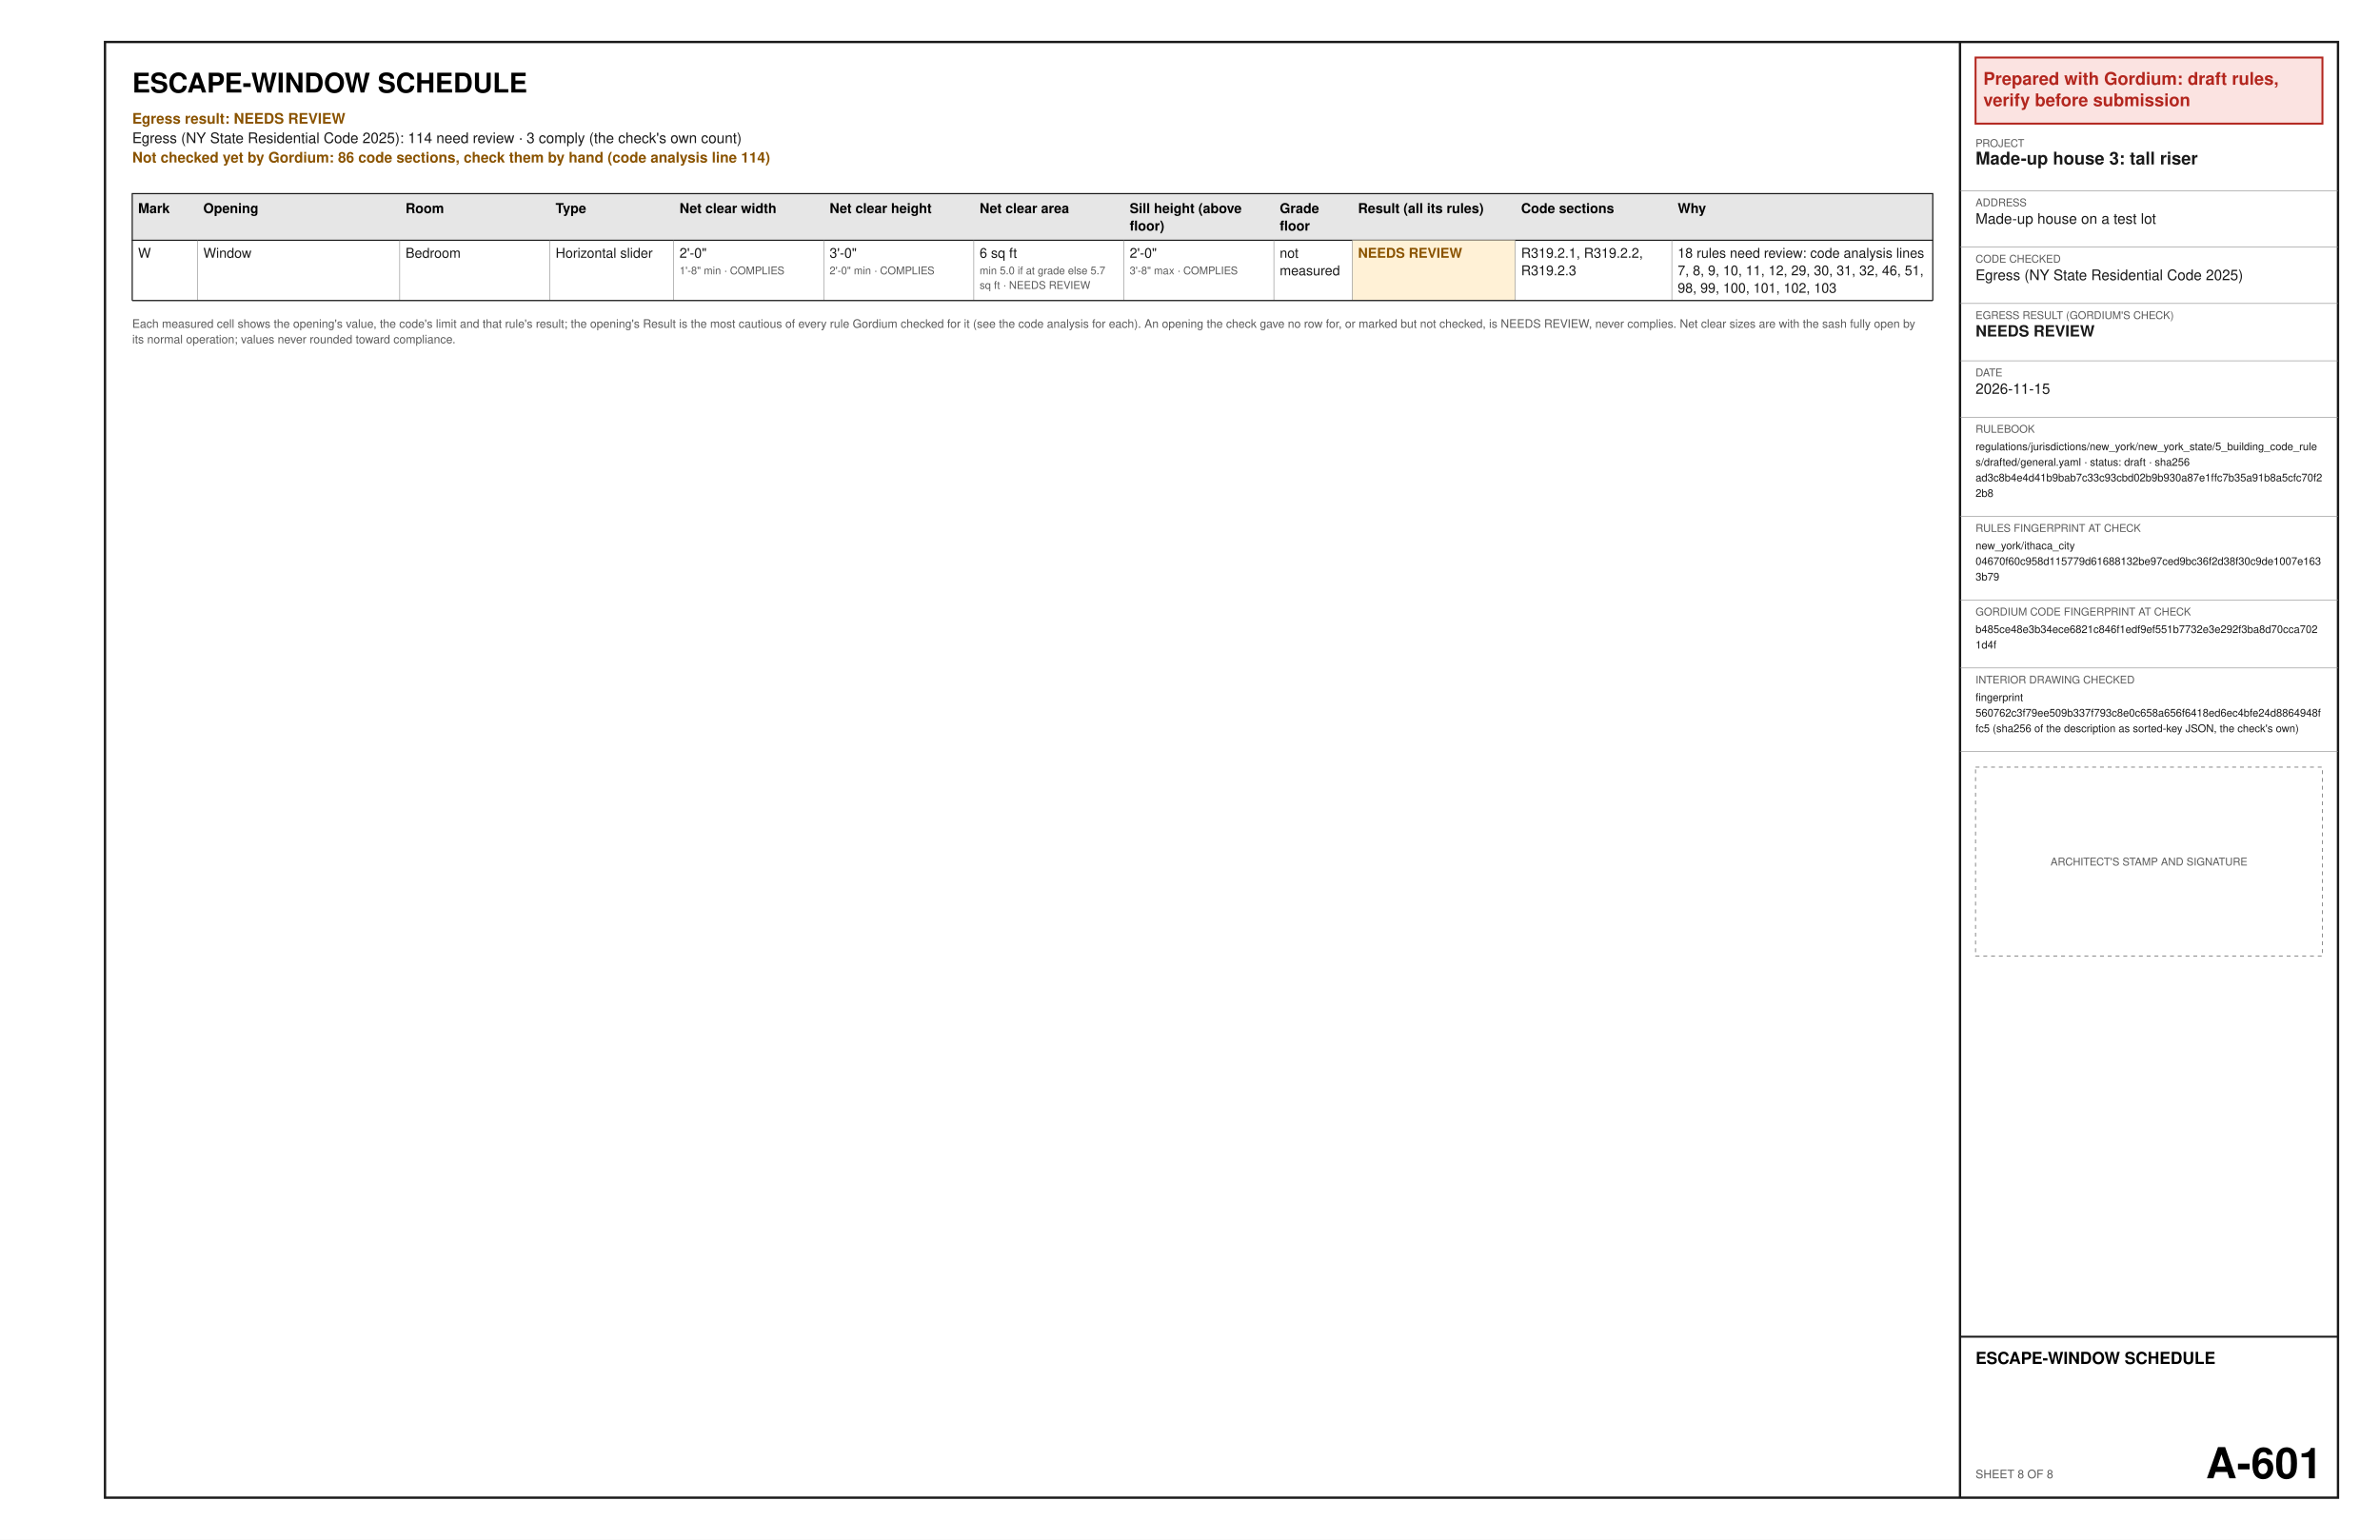
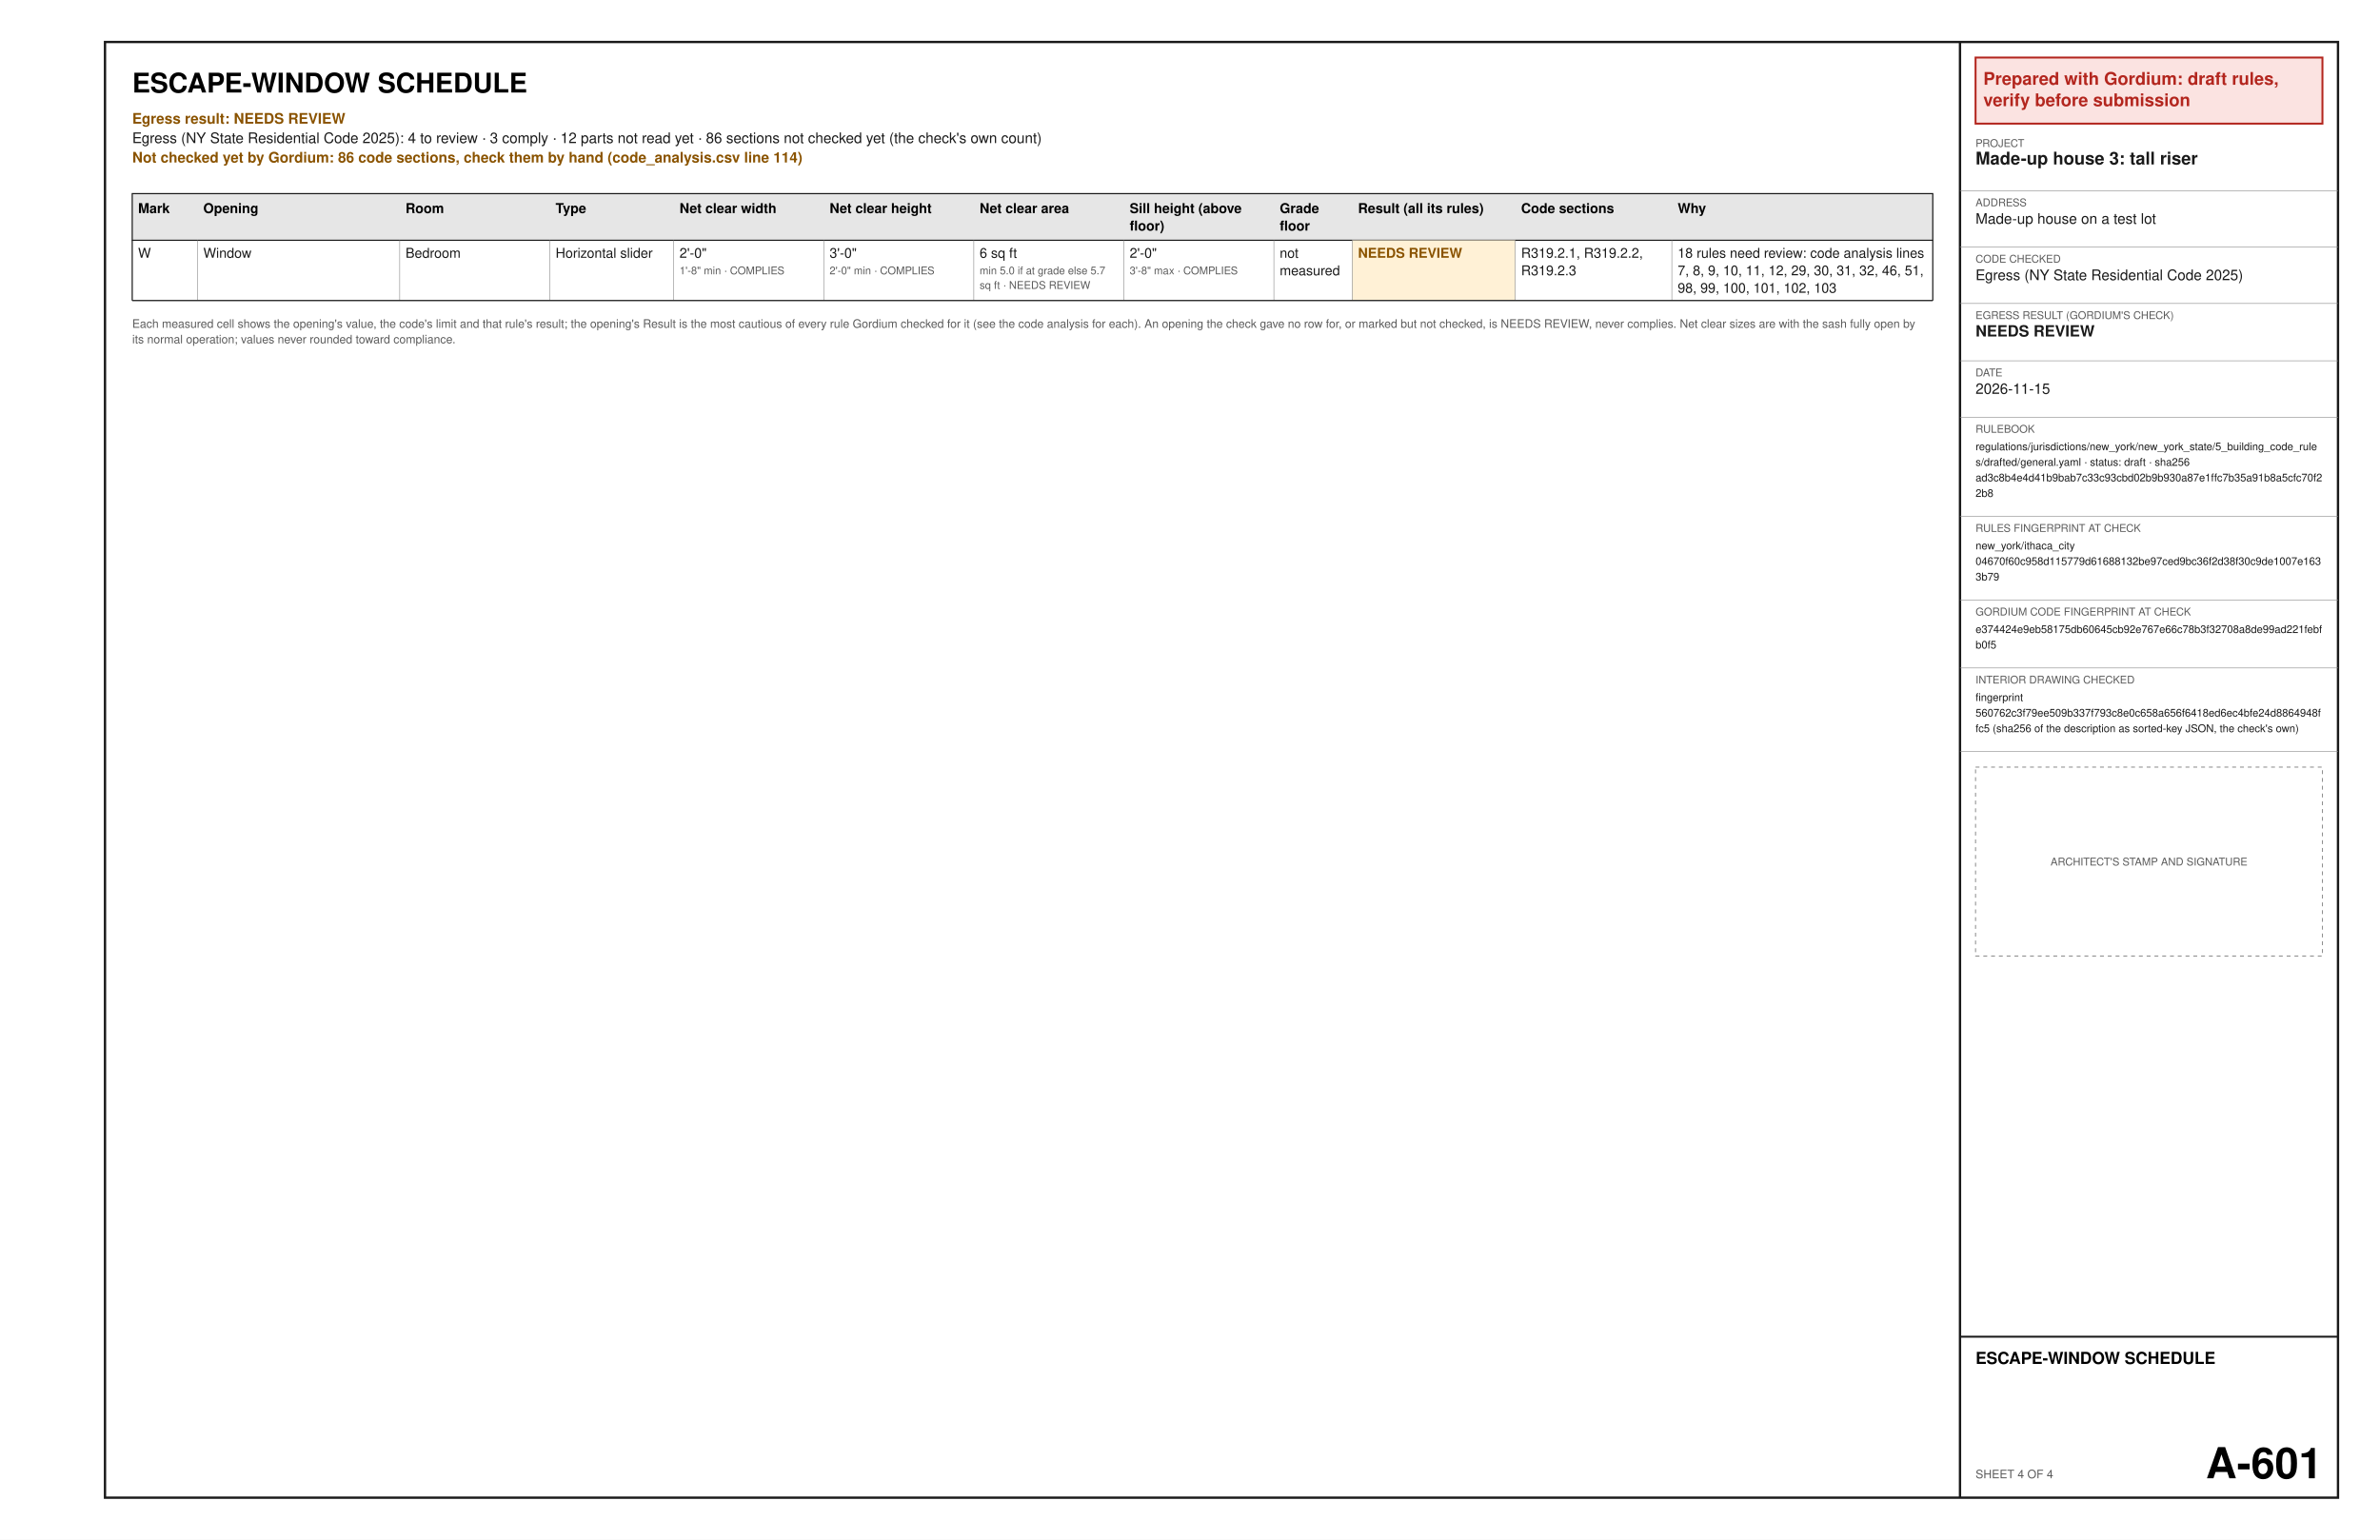
<svg xmlns="http://www.w3.org/2000/svg" width="17in" height="11in" viewBox="0 0 1224 792" font-family="Helvetica, Arial, sans-serif">
  <rect x="0" y="0" width="1224" height="792" fill="#ffffff" />
  <text x="68" y="47.6" font-size="14" font-weight="bold" text-anchor="start" fill="#000000" xml:space="preserve">ESCAPE-WINDOW SCHEDULE</text>
  <text x="68" y="63.6" font-size="7.5" font-weight="bold" text-anchor="start" fill="#8a5300" xml:space="preserve">Egress result: NEEDS REVIEW</text>
-   <text x="68" y="73.6" font-size="7.5" text-anchor="start" fill="#1a1a1a" xml:space="preserve">Egress (NY State Residential Code 2025): 114 need review · 3 comply (the check's own count)</text>
-   <text x="68" y="83.6" font-size="7.5" font-weight="bold" text-anchor="start" fill="#8a5300" xml:space="preserve">Not checked yet by Gordium: 86 code sections, check them by hand (code analysis line 114)</text>
+   <text x="68" y="73.6" font-size="7.5" text-anchor="start" fill="#1a1a1a" xml:space="preserve">Egress (NY State Residential Code 2025): 4 to review · 3 comply · 12 parts not read yet · 86 sections not checked yet (the check's own count)</text>
+   <text x="68" y="83.6" font-size="7.5" font-weight="bold" text-anchor="start" fill="#8a5300" xml:space="preserve">Not checked yet by Gordium: 86 code sections, check them by hand (code_analysis.csv line 114)</text>
  <polygon points="68,99.6 994,99.6 994,123.6 68,123.6" fill="#e6e6e6" stroke="#1a1a1a" stroke-width="0.6" />
  <text x="71" y="109.6" font-size="7" font-weight="bold" text-anchor="start" fill="#000000" xml:space="preserve">Mark</text>
  <text x="104.55" y="109.6" font-size="7" font-weight="bold" text-anchor="start" fill="#000000" xml:space="preserve">Opening</text>
  <text x="208.56" y="109.6" font-size="7" font-weight="bold" text-anchor="start" fill="#000000" xml:space="preserve">Room</text>
  <text x="285.72" y="109.6" font-size="7" font-weight="bold" text-anchor="start" fill="#000000" xml:space="preserve">Type</text>
  <text x="349.47" y="109.6" font-size="7" font-weight="bold" text-anchor="start" fill="#000000" xml:space="preserve">Net clear width</text>
  <text x="426.64" y="109.6" font-size="7" font-weight="bold" text-anchor="start" fill="#000000" xml:space="preserve">Net clear height</text>
  <text x="503.8" y="109.6" font-size="7" font-weight="bold" text-anchor="start" fill="#000000" xml:space="preserve">Net clear area</text>
  <text x="580.97" y="109.6" font-size="7" font-weight="bold" text-anchor="start" fill="#000000" xml:space="preserve">Sill height (above</text>
  <text x="580.97" y="118.6" font-size="7" font-weight="bold" text-anchor="start" fill="#000000" xml:space="preserve">floor)</text>
  <text x="658.14" y="109.6" font-size="7" font-weight="bold" text-anchor="start" fill="#000000" xml:space="preserve">Grade</text>
  <text x="658.14" y="118.6" font-size="7" font-weight="bold" text-anchor="start" fill="#000000" xml:space="preserve">floor</text>
  <text x="698.4" y="109.6" font-size="7" font-weight="bold" text-anchor="start" fill="#000000" xml:space="preserve">Result (all its rules)</text>
  <text x="782.28" y="109.6" font-size="7" font-weight="bold" text-anchor="start" fill="#000000" xml:space="preserve">Code sections</text>
  <text x="862.8" y="109.6" font-size="7" font-weight="bold" text-anchor="start" fill="#000000" xml:space="preserve">Why</text>
  <text x="71" y="132.6" font-size="7" text-anchor="start" fill="#1a1a1a" xml:space="preserve">W</text>
  <text x="104.55" y="132.6" font-size="7" text-anchor="start" fill="#1a1a1a" xml:space="preserve">Window</text>
  <text x="208.56" y="132.6" font-size="7" text-anchor="start" fill="#1a1a1a" xml:space="preserve">Bedroom</text>
  <text x="285.72" y="132.6" font-size="7" text-anchor="start" fill="#1a1a1a" xml:space="preserve">Horizontal slider</text>
  <text x="349.47" y="132.6" font-size="7" text-anchor="start" fill="#1a1a1a" xml:space="preserve">2'-0"</text>
  <text x="349.47" y="141.1" font-size="5.5" text-anchor="start" fill="#5a5a5a" xml:space="preserve">1'-8" min · COMPLIES</text>
  <text x="426.64" y="132.6" font-size="7" text-anchor="start" fill="#1a1a1a" xml:space="preserve">3'-0"</text>
  <text x="426.64" y="141.1" font-size="5.5" text-anchor="start" fill="#5a5a5a" xml:space="preserve">2'-0" min · COMPLIES</text>
  <text x="503.8" y="132.6" font-size="7" text-anchor="start" fill="#1a1a1a" xml:space="preserve">6 sq ft</text>
  <text x="503.8" y="141.1" font-size="5.5" text-anchor="start" fill="#5a5a5a" xml:space="preserve">min 5.0 if at grade else 5.7</text>
  <text x="503.8" y="148.6" font-size="5.5" text-anchor="start" fill="#5a5a5a" xml:space="preserve">sq ft · NEEDS REVIEW</text>
  <text x="580.97" y="132.6" font-size="7" text-anchor="start" fill="#1a1a1a" xml:space="preserve">2'-0"</text>
  <text x="580.97" y="141.1" font-size="5.5" text-anchor="start" fill="#5a5a5a" xml:space="preserve">3'-8" max · COMPLIES</text>
  <text x="658.14" y="132.6" font-size="7" text-anchor="start" fill="#1a1a1a" xml:space="preserve">not</text>
  <text x="658.14" y="141.6" font-size="7" text-anchor="start" fill="#1a1a1a" xml:space="preserve">measured</text>
  <polygon points="695.4,123.6 779.28,123.6 779.28,154.6 695.4,154.6" fill="#fff1d6" />
  <text x="698.4" y="132.6" font-size="7" font-weight="bold" text-anchor="start" fill="#8a5300" xml:space="preserve">NEEDS REVIEW</text>
  <text x="782.28" y="132.6" font-size="7" text-anchor="start" fill="#1a1a1a" xml:space="preserve">R319.2.1, R319.2.2,</text>
  <text x="782.28" y="141.6" font-size="7" text-anchor="start" fill="#1a1a1a" xml:space="preserve">R319.2.3</text>
  <text x="862.8" y="132.6" font-size="7" text-anchor="start" fill="#1a1a1a" xml:space="preserve">18 rules need review: code analysis lines</text>
  <text x="862.8" y="141.6" font-size="7" text-anchor="start" fill="#1a1a1a" xml:space="preserve">7, 8, 9, 10, 11, 12, 29, 30, 31, 32, 46, 51,</text>
  <text x="862.8" y="150.6" font-size="7" text-anchor="start" fill="#1a1a1a" xml:space="preserve">98, 99, 100, 101, 102, 103</text>
  <line x1="68" y1="154.6" x2="994" y2="154.6" stroke="#8c8c8c" stroke-width="0.3" />
  <line x1="101.55" y1="123.6" x2="101.55" y2="154.6" stroke="#8c8c8c" stroke-width="0.3" />
  <line x1="205.56" y1="123.6" x2="205.56" y2="154.6" stroke="#8c8c8c" stroke-width="0.3" />
  <line x1="282.72" y1="123.6" x2="282.72" y2="154.6" stroke="#8c8c8c" stroke-width="0.3" />
  <line x1="346.47" y1="123.6" x2="346.47" y2="154.6" stroke="#8c8c8c" stroke-width="0.3" />
  <line x1="423.64" y1="123.6" x2="423.64" y2="154.6" stroke="#8c8c8c" stroke-width="0.3" />
  <line x1="500.8" y1="123.6" x2="500.8" y2="154.6" stroke="#8c8c8c" stroke-width="0.3" />
  <line x1="577.97" y1="123.6" x2="577.97" y2="154.6" stroke="#8c8c8c" stroke-width="0.3" />
  <line x1="655.14" y1="123.6" x2="655.14" y2="154.6" stroke="#8c8c8c" stroke-width="0.3" />
  <line x1="695.4" y1="123.6" x2="695.4" y2="154.6" stroke="#8c8c8c" stroke-width="0.3" />
  <line x1="779.28" y1="123.6" x2="779.28" y2="154.6" stroke="#8c8c8c" stroke-width="0.3" />
  <line x1="859.8" y1="123.6" x2="859.8" y2="154.6" stroke="#8c8c8c" stroke-width="0.3" />
  <line x1="68" y1="123.6" x2="68" y2="154.6" stroke="#1a1a1a" stroke-width="0.6" />
  <line x1="994" y1="123.6" x2="994" y2="154.6" stroke="#1a1a1a" stroke-width="0.6" />
  <line x1="68" y1="154.6" x2="994" y2="154.6" stroke="#1a1a1a" stroke-width="0.6" />
  <text x="68" y="168.6" font-size="6" text-anchor="start" fill="#5a5a5a" xml:space="preserve">Each measured cell shows the opening's value, the code's limit and that rule's result; the opening's Result is the most cautious of every rule Gordium checked for it (see the code analysis for each). An opening the check gave no row for, or marked but not checked, is NEEDS REVIEW, never complies. Net clear sizes are with the sash fully open by</text>
  <text x="68" y="176.6" font-size="6" text-anchor="start" fill="#5a5a5a" xml:space="preserve">its normal operation; values never rounded toward compliance.</text>
  <polygon points="54,21.6 1202.4,21.6 1202.4,770.4 54,770.4" fill="none" stroke="#1a1a1a" stroke-width="1.2" />
  <line x1="1008" y1="21.6" x2="1008" y2="770.4" stroke="#1a1a1a" stroke-width="1.2" />
  <polygon points="1016,29.6 1194.4,29.6 1194.4,63.6 1016,63.6" fill="#fbe3e1" stroke="#b3261e" stroke-width="1" />
  <text x="1020" y="43.6" font-size="9" font-weight="bold" text-anchor="start" fill="#b3261e" xml:space="preserve">Prepared with Gordium: draft rules,</text>
  <text x="1020" y="54.6" font-size="9" font-weight="bold" text-anchor="start" fill="#b3261e" xml:space="preserve">verify before submission</text>
  <text x="1016" y="75.6" font-size="5.5" text-anchor="start" fill="#5a5a5a" xml:space="preserve">PROJECT</text>
  <text x="1016" y="84.6" font-size="9" font-weight="bold" text-anchor="start" fill="#1a1a1a" xml:space="preserve">Made-up house 3: tall riser</text>
  <line x1="1008" y1="98.1" x2="1202.4" y2="98.1" stroke="#8c8c8c" stroke-width="0.3" />
  <text x="1016" y="106.1" font-size="5.5" text-anchor="start" fill="#5a5a5a" xml:space="preserve">ADDRESS</text>
  <text x="1016" y="115.1" font-size="7.5" text-anchor="start" fill="#1a1a1a" xml:space="preserve">Made-up house on a test lot</text>
  <line x1="1008" y1="127.1" x2="1202.4" y2="127.1" stroke="#8c8c8c" stroke-width="0.3" />
  <text x="1016" y="135.1" font-size="5.5" text-anchor="start" fill="#5a5a5a" xml:space="preserve">CODE CHECKED</text>
  <text x="1016" y="144.1" font-size="7.5" text-anchor="start" fill="#1a1a1a" xml:space="preserve">Egress (NY State Residential Code 2025)</text>
  <line x1="1008" y1="156.1" x2="1202.4" y2="156.1" stroke="#8c8c8c" stroke-width="0.3" />
  <text x="1016" y="164.1" font-size="5.5" text-anchor="start" fill="#5a5a5a" xml:space="preserve">EGRESS RESULT (GORDIUM'S CHECK)</text>
  <text x="1016" y="173.1" font-size="8" font-weight="bold" text-anchor="start" fill="#1a1a1a" xml:space="preserve">NEEDS REVIEW</text>
  <line x1="1008" y1="185.6" x2="1202.4" y2="185.6" stroke="#8c8c8c" stroke-width="0.3" />
  <text x="1016" y="193.6" font-size="5.5" text-anchor="start" fill="#5a5a5a" xml:space="preserve">DATE</text>
  <text x="1016" y="202.6" font-size="7.5" text-anchor="start" fill="#1a1a1a" xml:space="preserve">2026-11-15</text>
  <line x1="1008" y1="214.6" x2="1202.4" y2="214.6" stroke="#8c8c8c" stroke-width="0.3" />
  <text x="1016" y="222.6" font-size="5.5" text-anchor="start" fill="#5a5a5a" xml:space="preserve">RULEBOOK</text>
  <text x="1016" y="231.6" font-size="5.5" text-anchor="start" fill="#1a1a1a" xml:space="preserve">regulations/jurisdictions/new_york/new_york_state/5_building_code_rule</text>
  <text x="1016" y="239.6" font-size="5.5" text-anchor="start" fill="#1a1a1a" xml:space="preserve">s/drafted/general.yaml · status: draft · sha256</text>
  <text x="1016" y="247.6" font-size="5.5" text-anchor="start" fill="#1a1a1a" xml:space="preserve">ad3c8b4e4d41b9bab7c33c93cbd02b9b930a87e1ffc7b35a91b8a5cfc70f2</text>
  <text x="1016" y="255.6" font-size="5.5" text-anchor="start" fill="#1a1a1a" xml:space="preserve">2b8</text>
  <line x1="1008" y1="265.6" x2="1202.4" y2="265.6" stroke="#8c8c8c" stroke-width="0.3" />
  <text x="1016" y="273.6" font-size="5.5" text-anchor="start" fill="#5a5a5a" xml:space="preserve">RULES FINGERPRINT AT CHECK</text>
  <text x="1016" y="282.6" font-size="5.5" text-anchor="start" fill="#1a1a1a" xml:space="preserve">new_york/ithaca_city</text>
  <text x="1016" y="290.6" font-size="5.5" text-anchor="start" fill="#1a1a1a" xml:space="preserve">04670f60c958d115779d61688132be97ced9bc36f2d38f30c9de1007e163</text>
  <text x="1016" y="298.6" font-size="5.5" text-anchor="start" fill="#1a1a1a" xml:space="preserve">3b79</text>
  <line x1="1008" y1="308.6" x2="1202.4" y2="308.6" stroke="#8c8c8c" stroke-width="0.3" />
  <text x="1016" y="316.6" font-size="5.5" text-anchor="start" fill="#5a5a5a" xml:space="preserve">GORDIUM CODE FINGERPRINT AT CHECK</text>
-   <text x="1016" y="325.6" font-size="5.5" text-anchor="start" fill="#1a1a1a" xml:space="preserve">b485ce48e3b34ece6821c846f1edf9ef551b7732e3e292f3ba8d70cca702</text>
-   <text x="1016" y="333.6" font-size="5.5" text-anchor="start" fill="#1a1a1a" xml:space="preserve">1d4f</text>
+   <text x="1016" y="325.6" font-size="5.5" text-anchor="start" fill="#1a1a1a" xml:space="preserve">e374424e9eb58175db60645cb92e767e66c78b3f32708a8de99ad221febf</text>
+   <text x="1016" y="333.6" font-size="5.5" text-anchor="start" fill="#1a1a1a" xml:space="preserve">b0f5</text>
  <line x1="1008" y1="343.6" x2="1202.4" y2="343.6" stroke="#8c8c8c" stroke-width="0.3" />
  <text x="1016" y="351.6" font-size="5.5" text-anchor="start" fill="#5a5a5a" xml:space="preserve">INTERIOR DRAWING CHECKED</text>
  <text x="1016" y="360.6" font-size="5.5" text-anchor="start" fill="#1a1a1a" xml:space="preserve">fingerprint</text>
  <text x="1016" y="368.6" font-size="5.5" text-anchor="start" fill="#1a1a1a" xml:space="preserve">560762c3f79ee509b337f793c8e0c658a656f6418ed6ec4bfe24d8864948f</text>
  <text x="1016" y="376.6" font-size="5.5" text-anchor="start" fill="#1a1a1a" xml:space="preserve">fc5 (sha256 of the description as sorted-key JSON, the check's own)</text>
  <line x1="1008" y1="386.6" x2="1202.4" y2="386.6" stroke="#8c8c8c" stroke-width="0.3" />
  <polygon points="1016,394.6 1194.4,394.6 1194.4,491.8 1016,491.8" fill="none" stroke="#8c8c8c" stroke-width="0.5" stroke-dasharray="2 2" />
  <text x="1105.2" y="445.2" font-size="5.5" text-anchor="middle" fill="#5a5a5a" xml:space="preserve">ARCHITECT'S STAMP AND SIGNATURE</text>
  <line x1="1008" y1="687.6" x2="1202.4" y2="687.6" stroke="#1a1a1a" stroke-width="1" />
  <text x="1016" y="701.6" font-size="8.5" font-weight="bold" text-anchor="start" fill="#000000" xml:space="preserve">ESCAPE-WINDOW SCHEDULE</text>
-   <text x="1016" y="760.4" font-size="6" text-anchor="start" fill="#5a5a5a" xml:space="preserve">SHEET 8 OF 8</text>
+   <text x="1016" y="760.4" font-size="6" text-anchor="start" fill="#5a5a5a" xml:space="preserve">SHEET 4 OF 4</text>
  <text x="1194.4" y="760.4" font-size="22" font-weight="bold" text-anchor="end" fill="#000000" xml:space="preserve">A-601</text>
</svg>
